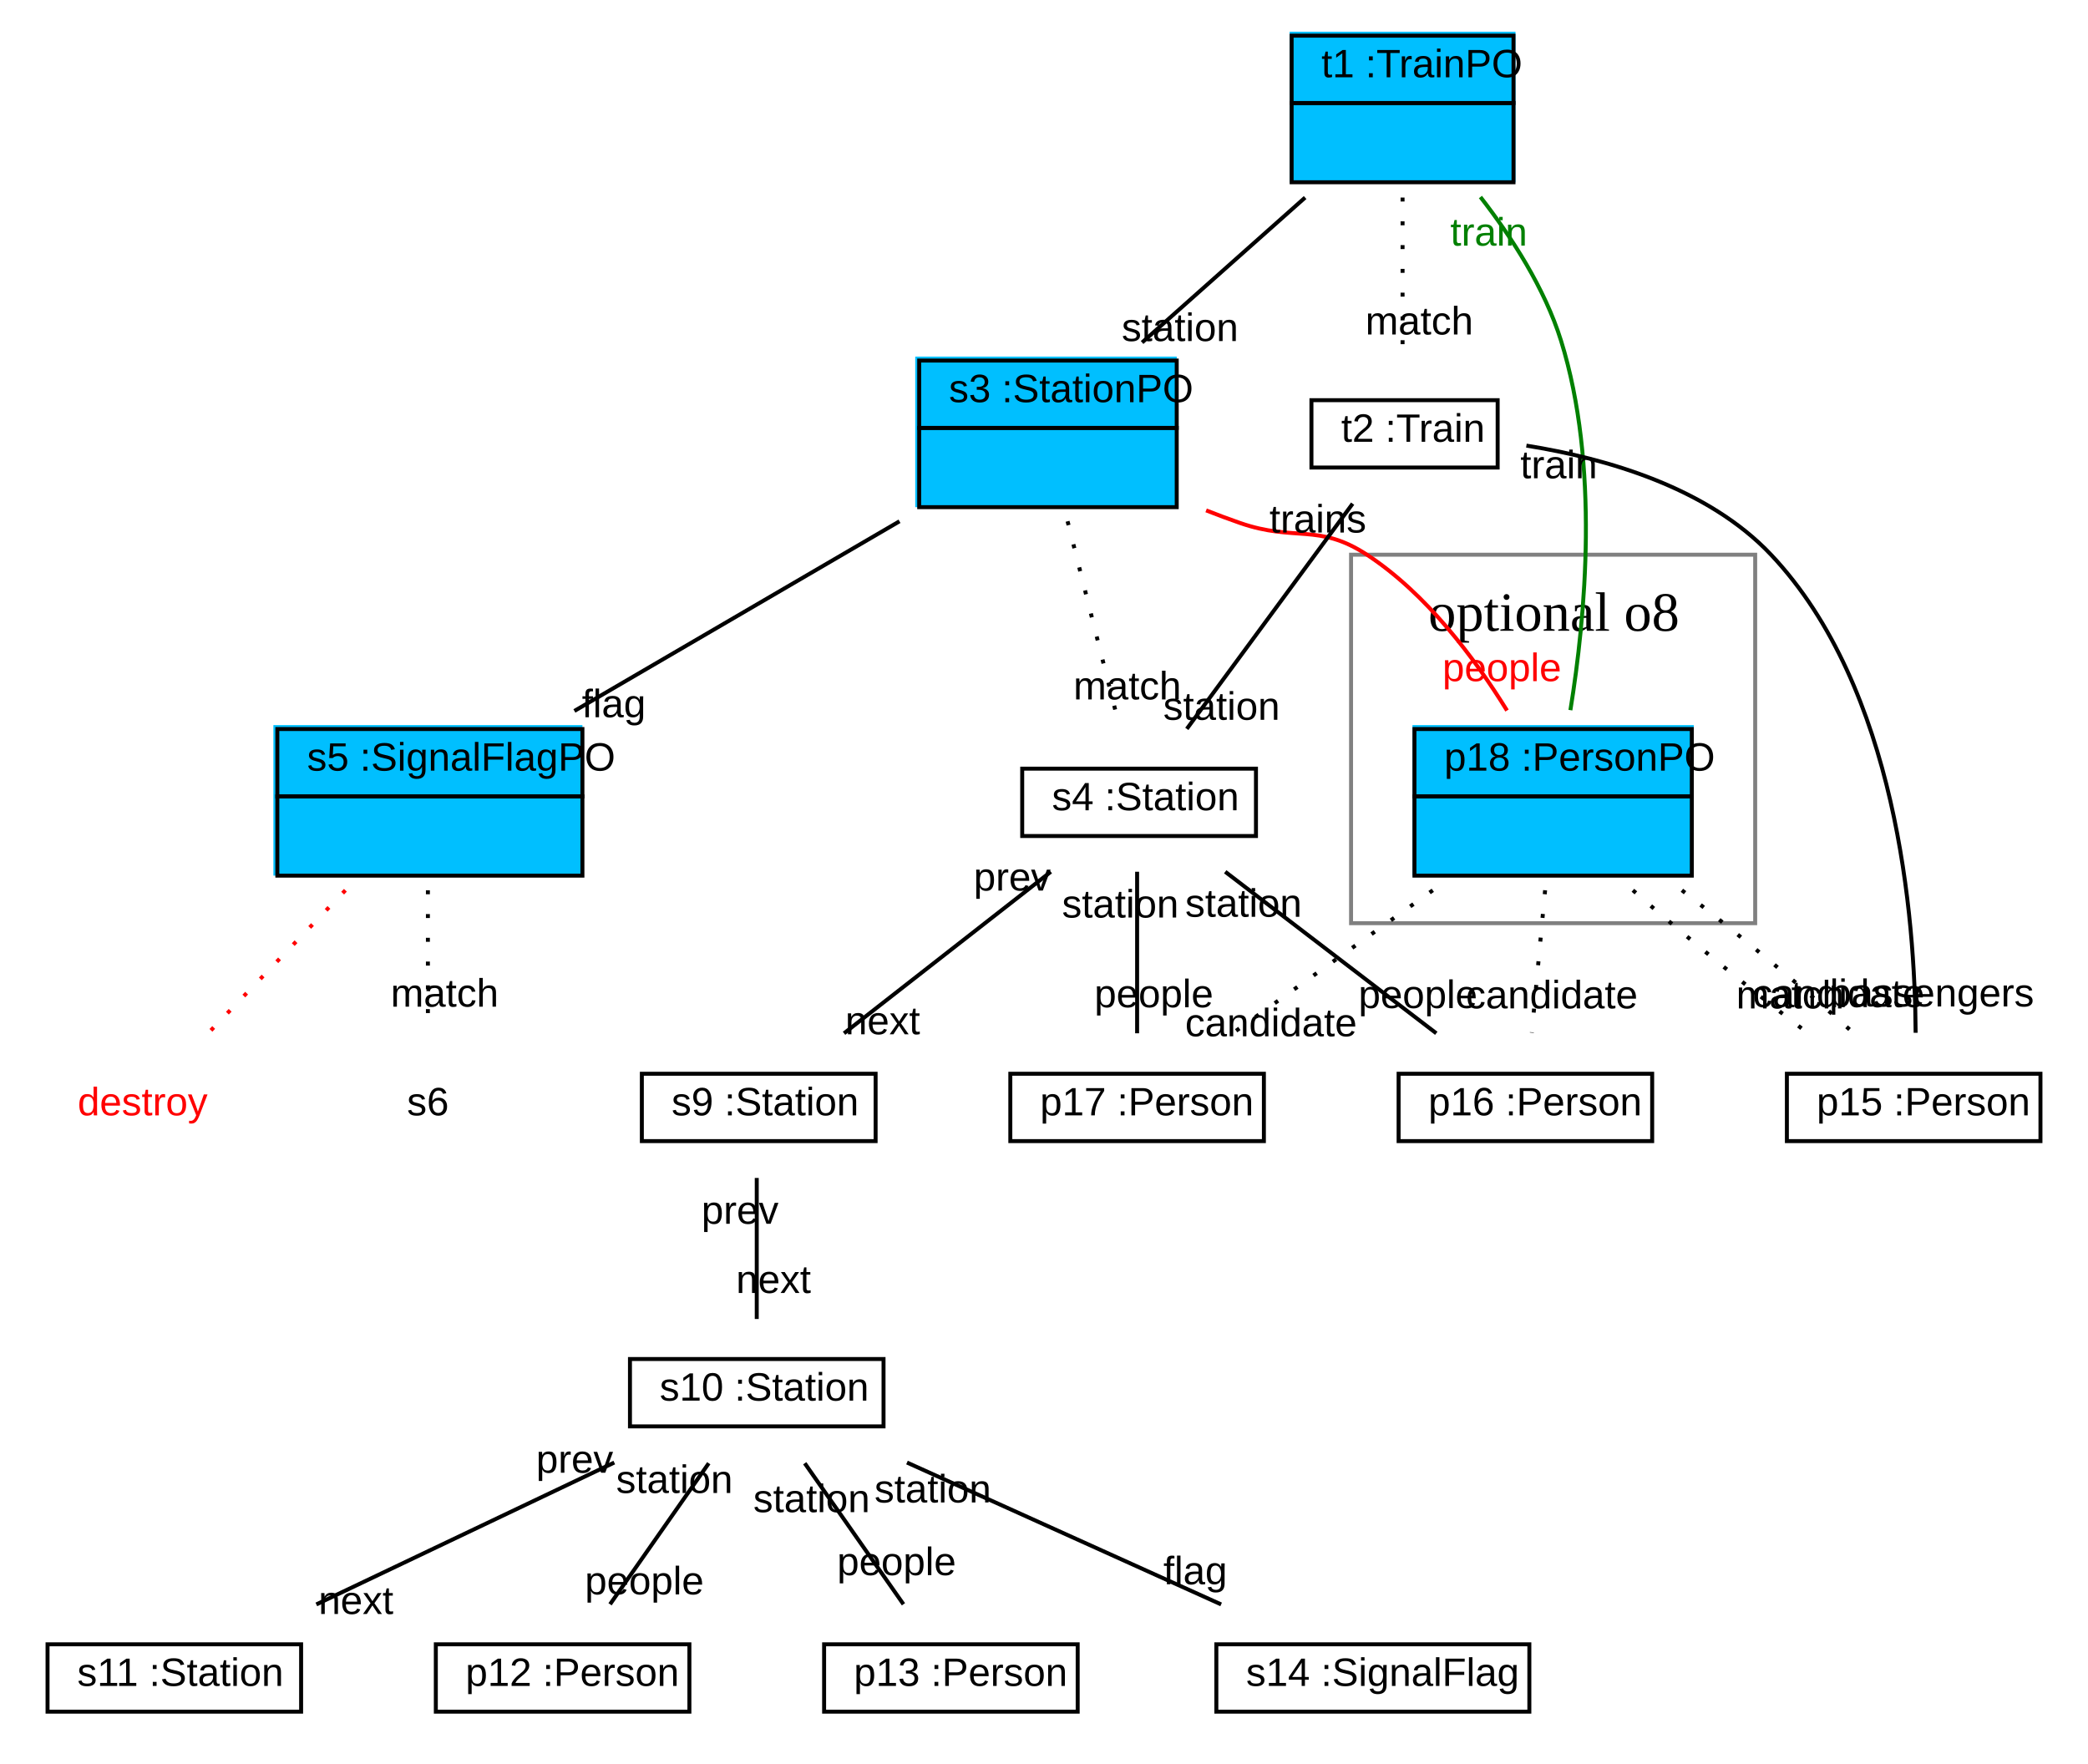
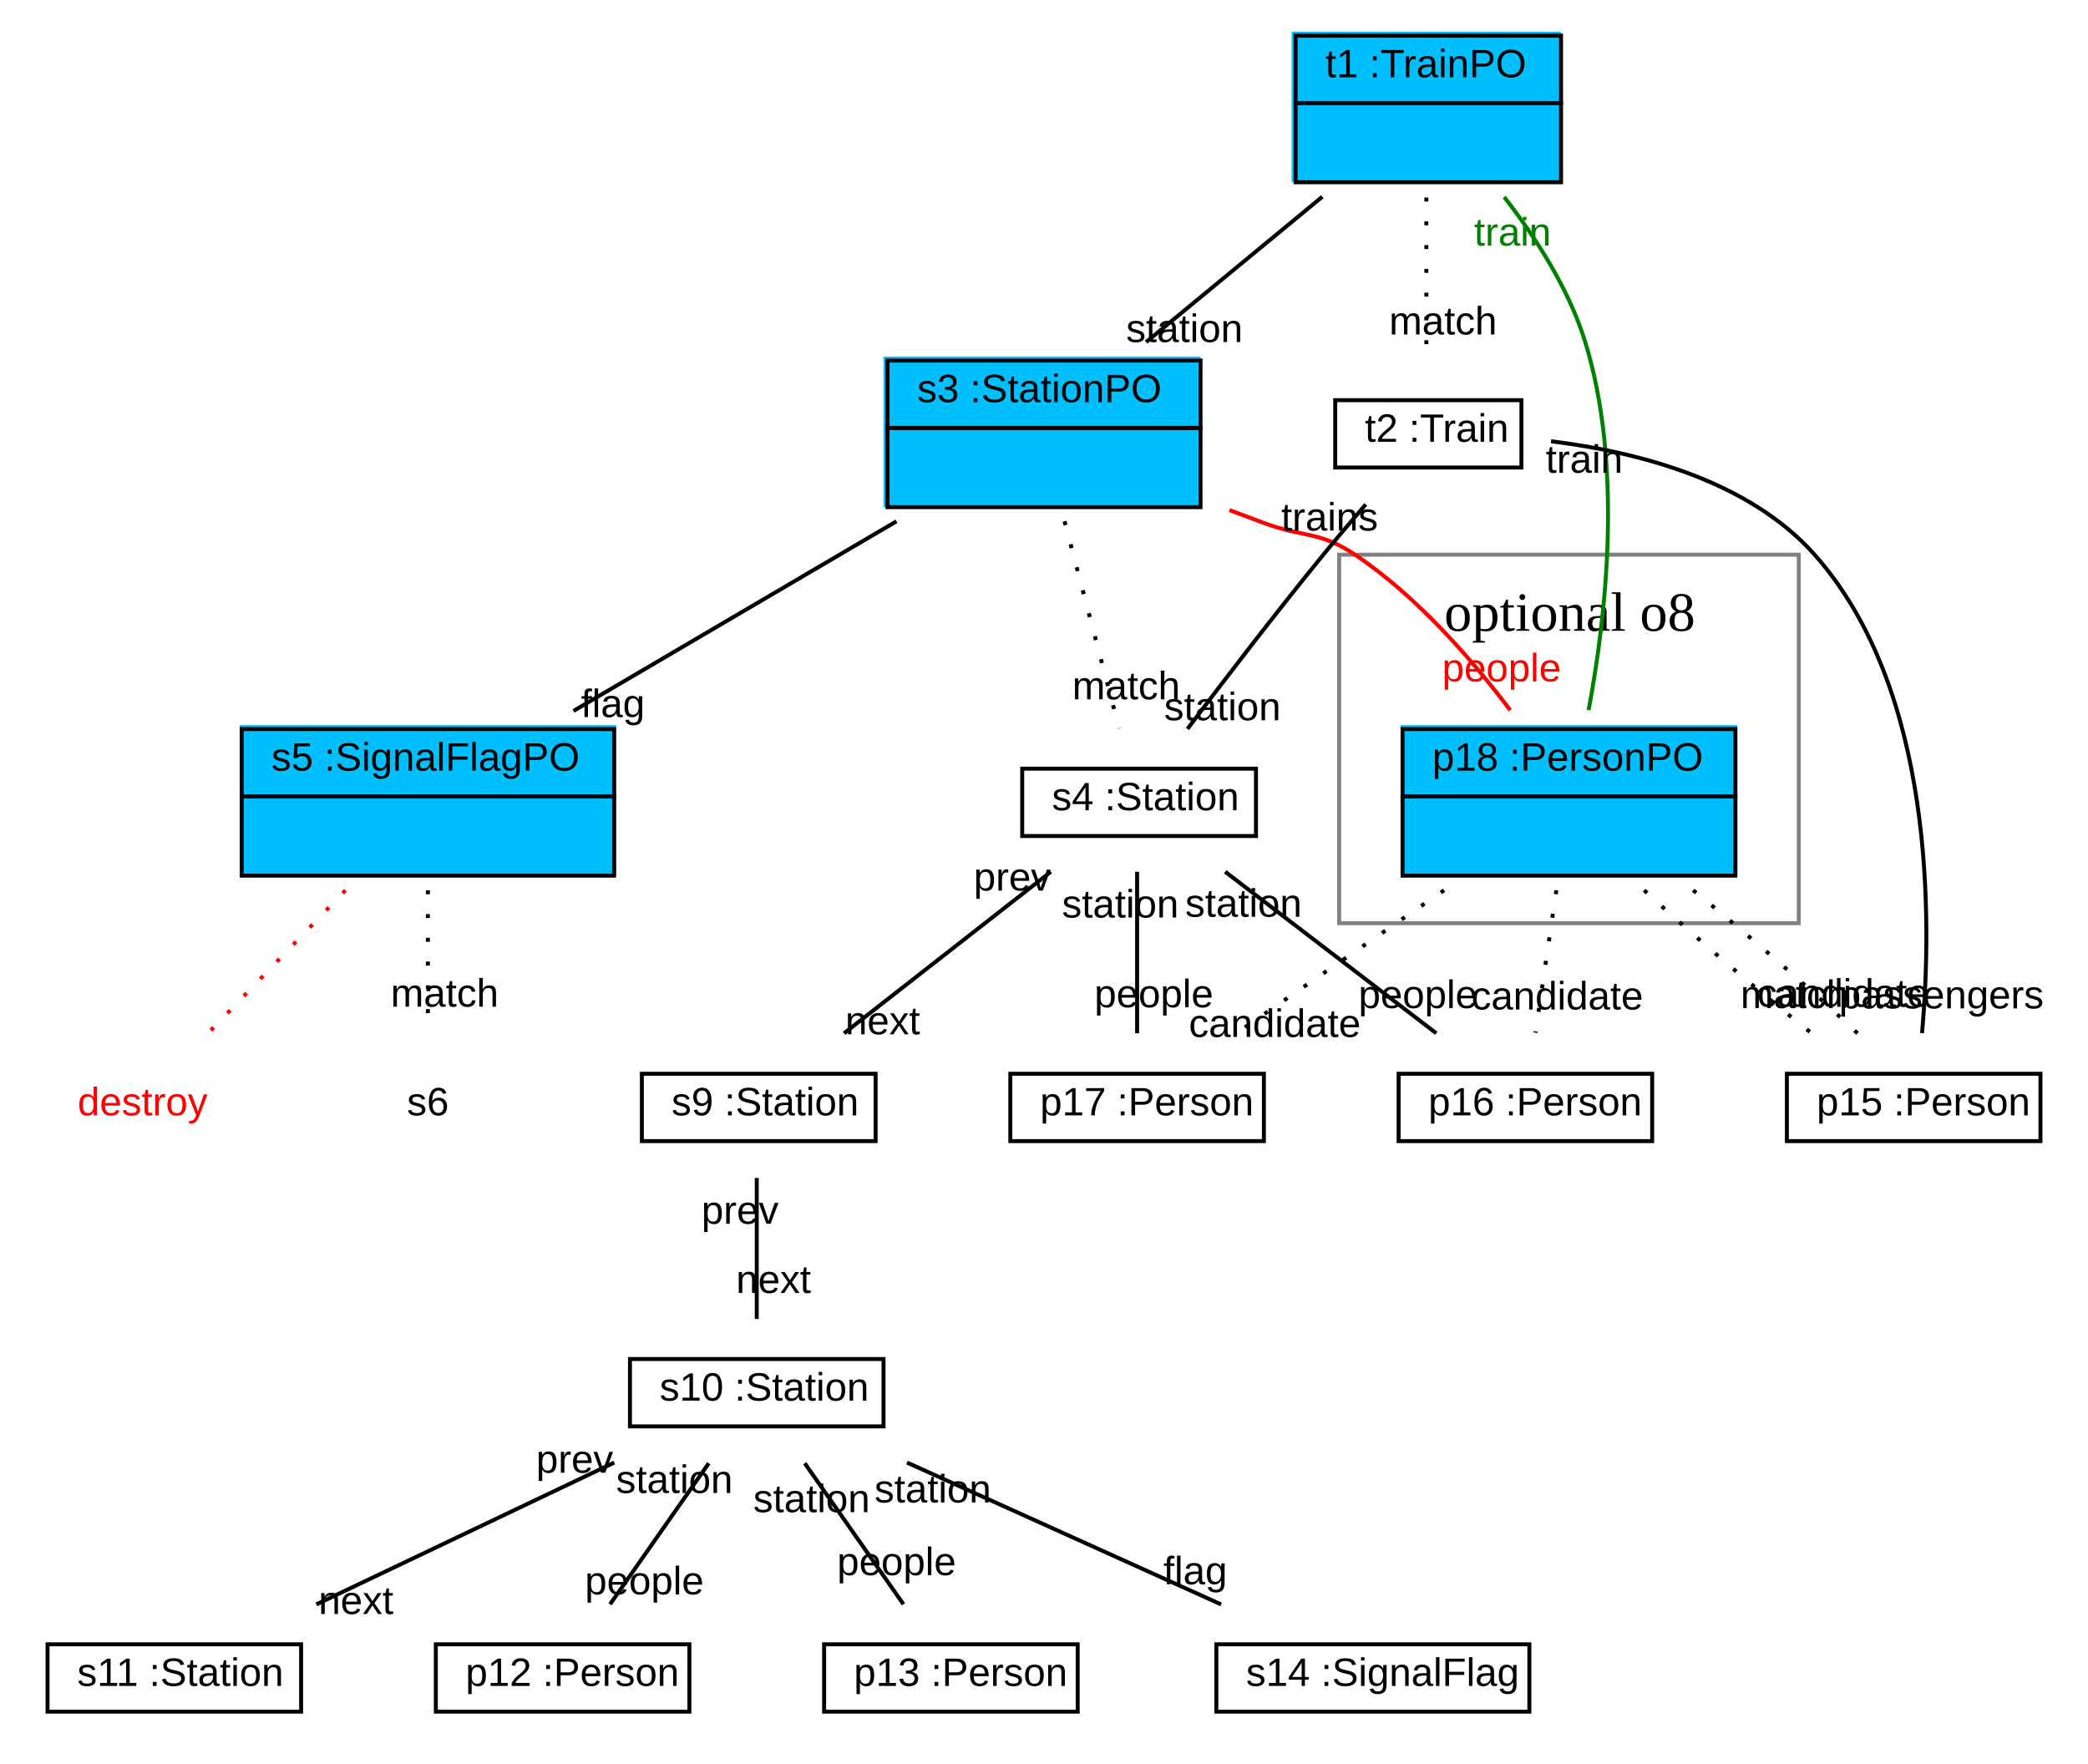
<svg xmlns="http://www.w3.org/2000/svg" xmlns:xlink="http://www.w3.org/1999/xlink" width="527pt" height="445pt" viewBox="0.00 0.00 527.00 445.00">
  <g id="graph1" class="graph" transform="scale(1 1) rotate(0) translate(4 441)">
    <polygon fill="white" stroke="white" points="-4,5 -4,-441 524,-441 524,5 -4,5" />
    <g id="graph2" class="cluster">
-       <polygon fill="none" stroke="grey" points="337,-208 337,-301 439,-301 439,-208 337,-208" />
-       <text text-anchor="start" x="356.5" y="-281.8" font-family="Times New Roman,serif" font-size="14.00">optional o8</text>
+       <polygon fill="none" stroke="grey" points="334,-208 334,-301 450,-301 450,-208 334,-208" />
+       <text text-anchor="start" x="360.5" y="-281.8" font-family="Times New Roman,serif" font-size="14.00">optional o8</text>
    </g>
    <g id="node1" class="node">
-       <polygon fill="deepskyblue" stroke="deepskyblue" points="322,-395.5 322,-432.5 378,-432.5 378,-395.5 322,-395.5" />
-       <polygon fill="none" stroke="black" points="322,-415 322,-432 378,-432 378,-415 322,-415" />
-       <text text-anchor="start" x="325.5" y="-421.5" font-family="Arial" font-size="10.00"> </text>
-       <text text-anchor="start" x="329.5" y="-421.5" font-family="Arial" font-size="10.00"> t1 :TrainPO </text>
-       <polygon fill="none" stroke="black" points="322,-395 322,-415 378,-415 378,-395 322,-395" />
-       <text text-anchor="start" x="346.5" y="-403" font-family="Arial" font-size="10.00">  </text>
+       <polygon fill="deepskyblue" stroke="deepskyblue" points="322.5,-395.5 322.5,-432.5 389.5,-432.5 389.5,-395.5 322.5,-395.5" />
+       <polygon fill="none" stroke="black" points="323,-415 323,-432 390,-432 390,-415 323,-415" />
+       <text text-anchor="start" x="326.5" y="-421.5" font-family="Arial" font-size="10.00"> </text>
+       <text text-anchor="start" x="330.5" y="-421.5" font-family="Arial" font-size="10.00"> t1 :TrainPO </text>
+       <polygon fill="none" stroke="black" points="323,-395 323,-415 390,-415 390,-395 323,-395" />
+       <text text-anchor="start" x="353" y="-403" font-family="Arial" font-size="10.00">  </text>
    </g>
    <g id="node2" class="node">
-       <polygon fill="deepskyblue" stroke="deepskyblue" points="227.5,-313.5 227.5,-350.5 292.5,-350.5 292.5,-313.5 227.5,-313.5" />
-       <polygon fill="none" stroke="black" points="228,-333 228,-350 293,-350 293,-333 228,-333" />
-       <text text-anchor="start" x="231.5" y="-339.5" font-family="Arial" font-size="10.00"> </text>
-       <text text-anchor="start" x="235.5" y="-339.5" font-family="Arial" font-size="10.00"> s3 :StationPO </text>
-       <polygon fill="none" stroke="black" points="228,-313 228,-333 293,-333 293,-313 228,-313" />
-       <text text-anchor="start" x="257" y="-321" font-family="Arial" font-size="10.00">  </text>
+       <polygon fill="deepskyblue" stroke="deepskyblue" points="219.5,-313.5 219.5,-350.5 298.5,-350.5 298.5,-313.5 219.5,-313.5" />
+       <polygon fill="none" stroke="black" points="220,-333 220,-350 299,-350 299,-333 220,-333" />
+       <text text-anchor="start" x="223.5" y="-339.5" font-family="Arial" font-size="10.00"> </text>
+       <text text-anchor="start" x="227.5" y="-339.5" font-family="Arial" font-size="10.00"> s3 :StationPO </text>
+       <polygon fill="none" stroke="black" points="220,-313 220,-333 299,-333 299,-313 220,-313" />
+       <text text-anchor="start" x="256" y="-321" font-family="Arial" font-size="10.00">  </text>
    </g>
    <g id="edge19" class="edge">
-       <path fill="none" stroke="black" d="M325.407,-391.14C312.604,-379.759 297.005,-365.893 284.252,-354.557" />
-       <text text-anchor="middle" x="293.833" y="-354.919" font-family="Arial" font-size="10.00">station</text>
+       <path fill="none" stroke="black" d="M329.75,-391.351C315.948,-379.967 299.076,-366.052 285.271,-354.666" />
+       <text text-anchor="middle" x="294.951" y="-354.673" font-family="Arial" font-size="10.00">station</text>
    </g>
    <g id="node7" class="node">
      <a xlink:href="../../SDMLib/src/org/sdmlib/examples/patternrewriteops/model/Train.java" xlink:title="&lt;TABLE&gt;">
-         <polygon fill="none" stroke="black" points="327,-323 327,-340 374,-340 374,-323 327,-323" />
-         <text text-anchor="start" x="330.5" y="-329.5" font-family="Arial" font-size="10.00"> </text>
-         <text text-anchor="start" x="334.5" y="-329.5" font-family="Arial" font-size="10.00">t2 :Train</text>
+         <polygon fill="none" stroke="black" points="333,-323 333,-340 380,-340 380,-323 333,-323" />
+         <text text-anchor="start" x="336.5" y="-329.5" font-family="Arial" font-size="10.00"> </text>
+         <text text-anchor="start" x="340.5" y="-329.5" font-family="Arial" font-size="10.00">t2 :Train</text>
      </a>
    </g>
    <g id="edge3" class="edge">
-       <path fill="none" stroke="black" stroke-dasharray="1,5" d="M350,-391.14C350,-378.186 350,-362.013 350,-350.015" />
-       <text text-anchor="middle" x="354.226" y="-356.578" font-family="Arial" font-size="10.00">match</text>
+       <path fill="none" stroke="black" stroke-dasharray="1,5" d="M356,-391.14C356,-378.186 356,-362.013 356,-350.015" />
+       <text text-anchor="middle" x="360.226" y="-356.578" font-family="Arial" font-size="10.00">match</text>
    </g>
    <g id="node3" class="node">
-       <polygon fill="deepskyblue" stroke="deepskyblue" points="65.5,-220.5 65.5,-257.5 142.5,-257.5 142.5,-220.5 65.5,-220.5" />
-       <polygon fill="none" stroke="black" points="66,-240 66,-257 143,-257 143,-240 66,-240" />
-       <text text-anchor="start" x="69.5" y="-246.5" font-family="Arial" font-size="10.00"> </text>
-       <text text-anchor="start" x="73.5" y="-246.5" font-family="Arial" font-size="10.00"> s5 :SignalFlagPO </text>
-       <polygon fill="none" stroke="black" points="66,-220 66,-240 143,-240 143,-220 66,-220" />
-       <text text-anchor="start" x="101" y="-228" font-family="Arial" font-size="10.00">  </text>
+       <polygon fill="deepskyblue" stroke="deepskyblue" points="57,-220.5 57,-257.5 151,-257.5 151,-220.5 57,-220.5" />
+       <polygon fill="none" stroke="black" points="57,-240 57,-257 151,-257 151,-240 57,-240" />
+       <text text-anchor="start" x="60.5" y="-246.5" font-family="Arial" font-size="10.00"> </text>
+       <text text-anchor="start" x="64.5" y="-246.5" font-family="Arial" font-size="10.00"> s5 :SignalFlagPO </text>
+       <polygon fill="none" stroke="black" points="57,-220 57,-240 151,-240 151,-220 57,-220" />
+       <text text-anchor="start" x="100.5" y="-228" font-family="Arial" font-size="10.00">  </text>
    </g>
    <g id="edge21" class="edge">
-       <path fill="none" stroke="black" d="M223.03,-309.434C198.253,-294.981 165.753,-276.023 140.974,-261.568" />
-       <text text-anchor="middle" x="150.932" y="-259.985" font-family="Arial" font-size="10.00">flag</text>
+       <path fill="none" stroke="black" d="M222.267,-309.434C197.648,-294.981 165.357,-276.023 140.737,-261.568" />
+       <text text-anchor="middle" x="150.693" y="-260.012" font-family="Arial" font-size="10.00">flag</text>
    </g>
    <g id="node6" class="node">
-       <polygon fill="deepskyblue" stroke="deepskyblue" points="353,-220.5 353,-257.5 423,-257.5 423,-220.5 353,-220.5" />
-       <polygon fill="none" stroke="black" points="353,-240 353,-257 423,-257 423,-240 353,-240" />
-       <text text-anchor="start" x="356.5" y="-246.5" font-family="Arial" font-size="10.00"> </text>
-       <text text-anchor="start" x="360.5" y="-246.5" font-family="Arial" font-size="10.00"> p18 :PersonPO </text>
-       <polygon fill="none" stroke="black" points="353,-220 353,-240 423,-240 423,-220 353,-220" />
-       <text text-anchor="start" x="384.5" y="-228" font-family="Arial" font-size="10.00">  </text>
+       <polygon fill="deepskyblue" stroke="deepskyblue" points="350,-220.5 350,-257.5 434,-257.5 434,-220.5 350,-220.5" />
+       <polygon fill="none" stroke="black" points="350,-240 350,-257 434,-257 434,-240 350,-240" />
+       <text text-anchor="start" x="353.5" y="-246.5" font-family="Arial" font-size="10.00"> </text>
+       <text text-anchor="start" x="357.5" y="-246.5" font-family="Arial" font-size="10.00"> p18 :PersonPO </text>
+       <polygon fill="none" stroke="black" points="350,-220 350,-240 434,-240 434,-220 350,-220" />
+       <text text-anchor="start" x="388.5" y="-228" font-family="Arial" font-size="10.00">  </text>
    </g>
    <g id="edge23" class="edge">
-       <path fill="none" stroke="red" d="M300.418,-312.189C303.3,-311.053 306.18,-309.977 309,-309 322.852,-304.201 328.735,-309.03 341,-301 355.988,-291.188 368.163,-274.934 376.363,-261.672" />
-       <text text-anchor="middle" x="375.072" y="-269.088" font-family="Arial" font-size="10.00" fill="red">people</text>
+       <path fill="none" stroke="red" d="M306.306,-312.264C309.243,-311.147 312.159,-310.052 315,-309 325.15,-305.243 329.01,-307.026 338,-301 353.509,-290.606 367.381,-274.713 377.181,-261.755" />
+       <text text-anchor="middle" x="374.992" y="-269.012" font-family="Arial" font-size="10.00" fill="red">people</text>
    </g>
    <g id="node8" class="node">
      <a xlink:href="../../SDMLib/src/org/sdmlib/examples/patternrewriteops/model/Station.java" xlink:title="&lt;TABLE&gt;">
        <polygon fill="none" stroke="black" points="254,-230 254,-247 313,-247 313,-230 254,-230" />
        <text text-anchor="start" x="257.5" y="-236.5" font-family="Arial" font-size="10.00"> </text>
        <text text-anchor="start" x="261.5" y="-236.5" font-family="Arial" font-size="10.00">s4 :Station</text>
      </a>
    </g>
    <g id="edge5" class="edge">
-       <path fill="none" stroke="black" stroke-dasharray="1,5" d="M265.451,-309.434C269.489,-293.456 274.919,-271.974 278.664,-257.156" />
-       <text text-anchor="middle" x="280.54" y="-264.479" font-family="Arial" font-size="10.00">match</text>
+       <path fill="none" stroke="black" stroke-dasharray="1,5" d="M264.688,-309.434C268.902,-293.456 274.567,-271.974 278.475,-257.156" />
+       <text text-anchor="middle" x="280.25" y="-264.498" font-family="Arial" font-size="10.00">match</text>
    </g>
    <g id="node4" class="node">
      <text text-anchor="middle" x="32" y="-159.5" font-family="Arial" font-size="10.00" fill="red">destroy</text>
    </g>
    <g id="edge9" class="edge">
      <path fill="none" stroke="red" stroke-dasharray="1,5" d="M83.175,-216.307C72.21,-204.886 58.947,-191.07 48.671,-180.366" />
    </g>
    <g id="node21" class="node">
      <text text-anchor="middle" x="104" y="-159.5" font-family="Arial" font-size="10.00">s6</text>
    </g>
    <g id="edge7" class="edge">
      <path fill="none" stroke="black" stroke-dasharray="1,5" d="M104,-216.307C104,-204.886 104,-191.07 104,-180.366" />
      <text text-anchor="middle" x="108.226" y="-186.929" font-family="Arial" font-size="10.00">match</text>
    </g>
    <g id="edge25" class="edge">
-       <path fill="none" stroke="green" d="M392.362,-261.767C396.177,-285.331 399.736,-323.733 390,-355 385.891,-368.197 377.615,-381.044 369.653,-391.279" />
-       <text text-anchor="middle" x="371.776" y="-379.007" font-family="Arial" font-size="10.00" fill="green">train</text>
+       <path fill="none" stroke="green" d="M396.953,-261.762C401.36,-285.32 405.741,-323.719 396,-355 391.891,-368.197 383.615,-381.044 375.653,-391.279" />
+       <text text-anchor="middle" x="377.776" y="-379.007" font-family="Arial" font-size="10.00" fill="green">train</text>
    </g>
    <g id="node15" class="node">
      <a xlink:href="../../SDMLib/src/org/sdmlib/examples/patternrewriteops/model/Person.java" xlink:title="&lt;TABLE&gt;">
        <polygon fill="none" stroke="black" points="349,-153 349,-170 413,-170 413,-153 349,-153" />
        <text text-anchor="start" x="352.5" y="-159.5" font-family="Arial" font-size="10.00"> </text>
        <text text-anchor="start" x="356.5" y="-159.5" font-family="Arial" font-size="10.00">p16 :Person</text>
      </a>
    </g>
    <g id="edge15" class="edge">
-       <path fill="none" stroke="black" stroke-dasharray="1,5" d="M385.975,-216.307C384.909,-204.886 383.62,-191.07 382.621,-180.366" />
-       <text text-anchor="middle" x="387.671" y="-186.497" font-family="Arial" font-size="10.00">candidate</text>
+       <path fill="none" stroke="black" stroke-dasharray="1,5" d="M388.818,-216.307C387.143,-204.886 385.117,-191.07 383.547,-180.366" />
+       <text text-anchor="middle" x="389.044" y="-186.219" font-family="Arial" font-size="10.00">candidate</text>
    </g>
    <g id="node16" class="node">
      <a xlink:href="../../SDMLib/src/org/sdmlib/examples/patternrewriteops/model/Person.java" xlink:title="&lt;TABLE&gt;">
        <polygon fill="none" stroke="black" points="251,-153 251,-170 315,-170 315,-153 251,-153" />
        <text text-anchor="start" x="254.5" y="-159.5" font-family="Arial" font-size="10.00"> </text>
        <text text-anchor="start" x="258.5" y="-159.5" font-family="Arial" font-size="10.00">p17 :Person</text>
      </a>
    </g>
    <g id="edge17" class="edge">
-       <path fill="none" stroke="black" stroke-dasharray="1,5" d="M357.63,-216.307C341.519,-204.799 322.005,-190.86 306.972,-180.123" />
-       <text text-anchor="middle" x="316.803" y="-179.452" font-family="Arial" font-size="10.00">candidate</text>
+       <path fill="none" stroke="black" stroke-dasharray="1,5" d="M360.473,-216.307C343.748,-204.799 323.49,-190.86 307.885,-180.123" />
+       <text text-anchor="middle" x="317.747" y="-179.279" font-family="Arial" font-size="10.00">candidate</text>
    </g>
    <g id="node17" class="node">
      <a xlink:href="../../SDMLib/src/org/sdmlib/examples/patternrewriteops/model/Person.java" xlink:title="&lt;TABLE&gt;">
        <polygon fill="none" stroke="black" points="447,-153 447,-170 511,-170 511,-153 447,-153" />
        <text text-anchor="start" x="450.5" y="-159.5" font-family="Arial" font-size="10.00"> </text>
        <text text-anchor="start" x="454.5" y="-159.5" font-family="Arial" font-size="10.00">p15 :Person</text>
      </a>
    </g>
    <g id="edge11" class="edge">
-       <path fill="none" stroke="black" stroke-dasharray="1,5" d="M408.135,-216.307C421.227,-204.799 438.277,-190.86 452.452,-180.123" />
-       <text text-anchor="middle" x="447.819" y="-186.485" font-family="Arial" font-size="10.00">match</text>
+       <path fill="none" stroke="black" stroke-dasharray="1,5" d="M410.978,-216.307C423.456,-204.799 439.763,-190.86 453.366,-180.123" />
+       <text text-anchor="middle" x="448.912" y="-186.576" font-family="Arial" font-size="10.00">match</text>
    </g>
    <g id="edge13" class="edge">
-       <path fill="none" stroke="black" stroke-dasharray="1,5" d="M420.507,-216.307C435.341,-204.799 452.115,-190.86 463.996,-180.123" />
-       <text text-anchor="middle" x="460.056" y="-186.814" font-family="Arial" font-size="10.00">candidate</text>
+       <path fill="none" stroke="black" stroke-dasharray="1,5" d="M423.35,-216.307C437.57,-204.799 453.601,-190.86 464.91,-180.123" />
+       <text text-anchor="middle" x="461.194" y="-186.907" font-family="Arial" font-size="10.00">candidate</text>
    </g>
    <g id="edge29" class="edge">
-       <path fill="none" stroke="black" d="M337.398,-313.884C325.419,-297.614 307.506,-273.284 295.546,-257.04" />
-       <text text-anchor="middle" x="304.322" y="-259.332" font-family="Arial" font-size="10.00">station</text>
-       <text text-anchor="middle" x="328.621" y="-306.591" font-family="Arial" font-size="10.00">trains</text>
+       <path fill="none" stroke="black" d="M340.705,-313.695C337.145,-309.573 333.402,-305.162 330,-301 318.07,-286.405 305.023,-269.383 295.71,-257.034" />
+       <text text-anchor="middle" x="304.546" y="-259.215" font-family="Arial" font-size="10.00">station</text>
+       <text text-anchor="middle" x="331.586" y="-307.09" font-family="Arial" font-size="10.00">trains</text>
    </g>
    <g id="edge27" class="edge">
-       <path fill="none" stroke="black" d="M381.257,-328.532C401.527,-325.299 427.039,-317.895 443,-301 474.796,-267.342 479.349,-209.222 479.494,-180.336" />
-       <text text-anchor="middle" x="483.529" y="-186.986" font-family="Arial" font-size="10.00">passengers</text>
-       <text text-anchor="middle" x="389.446" y="-320.292" font-family="Arial" font-size="10.00">train</text>
+       <path fill="none" stroke="black" d="M387.472,-329.631C409.299,-326.95 437.335,-319.754 454,-301 484.244,-266.964 483.643,-209.018 481.122,-180.254" />
+       <text text-anchor="middle" x="485.978" y="-186.496" font-family="Arial" font-size="10.00">passengers</text>
+       <text text-anchor="middle" x="395.857" y="-321.681" font-family="Arial" font-size="10.00">train</text>
    </g>
    <g id="node9" class="node">
      <a xlink:href="../../SDMLib/src/org/sdmlib/examples/patternrewriteops/model/Station.java" xlink:title="&lt;TABLE&gt;">
        <polygon fill="none" stroke="black" points="158,-153 158,-170 217,-170 217,-153 158,-153" />
        <text text-anchor="start" x="161.5" y="-159.5" font-family="Arial" font-size="10.00"> </text>
        <text text-anchor="start" x="165.5" y="-159.5" font-family="Arial" font-size="10.00">s9 :Station</text>
      </a>
    </g>
    <g id="edge31" class="edge">
      <path fill="none" stroke="black" d="M261.216,-220.981C245.616,-208.794 224.686,-192.442 209.03,-180.211" />
      <text text-anchor="middle" x="218.774" y="-179.96" font-family="Arial" font-size="10.00">next</text>
      <text text-anchor="middle" x="251.472" y="-216.232" font-family="Arial" font-size="10.00">prev</text>
    </g>
    <g id="edge33" class="edge">
      <path fill="none" stroke="black" d="M305.238,-220.981C321.163,-208.794 342.529,-192.442 358.511,-180.211" />
      <text text-anchor="middle" x="353.882" y="-186.575" font-family="Arial" font-size="10.00">people</text>
      <text text-anchor="middle" x="309.866" y="-209.617" font-family="Arial" font-size="10.00">station</text>
    </g>
    <g id="edge35" class="edge">
      <path fill="none" stroke="black" d="M283,-220.981C283,-208.794 283,-192.442 283,-180.211" />
      <text text-anchor="middle" x="287.226" y="-186.774" font-family="Arial" font-size="10.00">people</text>
      <text text-anchor="middle" x="278.774" y="-209.418" font-family="Arial" font-size="10.00">station</text>
    </g>
    <g id="node10" class="node">
      <a xlink:href="../../SDMLib/src/org/sdmlib/examples/patternrewriteops/model/Station.java" xlink:title="&lt;TABLE&gt;">
        <polygon fill="none" stroke="black" points="155,-81 155,-98 219,-98 219,-81 155,-81" />
        <text text-anchor="start" x="158.5" y="-87.5" font-family="Arial" font-size="10.00"> </text>
        <text text-anchor="start" x="162.5" y="-87.5" font-family="Arial" font-size="10.00">s10 :Station</text>
      </a>
    </g>
    <g id="edge37" class="edge">
      <path fill="none" stroke="black" d="M187,-143.697C187,-132.846 187,-118.917 187,-108.104" />
      <text text-anchor="middle" x="191.226" y="-114.667" font-family="Arial" font-size="10.00">next</text>
      <text text-anchor="middle" x="182.774" y="-132.134" font-family="Arial" font-size="10.00">prev</text>
    </g>
    <g id="node11" class="node">
      <a xlink:href="../../SDMLib/src/org/sdmlib/examples/patternrewriteops/model/Station.java" xlink:title="&lt;TABLE&gt;">
        <polygon fill="none" stroke="black" points="8,-9 8,-26 72,-26 72,-9 8,-9" />
        <text text-anchor="start" x="11.5" y="-15.5" font-family="Arial" font-size="10.00"> </text>
        <text text-anchor="start" x="15.5" y="-15.5" font-family="Arial" font-size="10.00">s11 :Station</text>
      </a>
    </g>
-     <g id="edge41" class="edge">
+     <g id="edge39" class="edge">
      <path fill="none" stroke="black" d="M151.04,-71.876C128.175,-60.988 98.685,-46.945 75.844,-36.068" />
      <text text-anchor="middle" x="85.843" y="-33.649" font-family="Arial" font-size="10.00">next</text>
      <text text-anchor="middle" x="141.04" y="-69.295" font-family="Arial" font-size="10.00">prev</text>
    </g>
    <g id="node12" class="node">
      <a xlink:href="../../SDMLib/src/org/sdmlib/examples/patternrewriteops/model/Person.java" xlink:title="&lt;TABLE&gt;">
        <polygon fill="none" stroke="black" points="106,-9 106,-26 170,-26 170,-9 106,-9" />
        <text text-anchor="start" x="109.5" y="-15.5" font-family="Arial" font-size="10.00"> </text>
        <text text-anchor="start" x="113.5" y="-15.5" font-family="Arial" font-size="10.00">p12 :Person</text>
      </a>
    </g>
    <g id="edge43" class="edge">
      <path fill="none" stroke="black" d="M174.888,-71.697C167.292,-60.846 157.542,-46.917 149.973,-36.104" />
      <text text-anchor="middle" x="158.633" y="-38.605" font-family="Arial" font-size="10.00">people</text>
      <text text-anchor="middle" x="166.228" y="-64.195" font-family="Arial" font-size="10.00">station</text>
    </g>
    <g id="node13" class="node">
      <a xlink:href="../../SDMLib/src/org/sdmlib/examples/patternrewriteops/model/Person.java" xlink:title="&lt;TABLE&gt;">
        <polygon fill="none" stroke="black" points="204,-9 204,-26 268,-26 268,-9 204,-9" />
        <text text-anchor="start" x="207.5" y="-15.5" font-family="Arial" font-size="10.00"> </text>
        <text text-anchor="start" x="211.5" y="-15.5" font-family="Arial" font-size="10.00">p13 :Person</text>
      </a>
    </g>
    <g id="edge45" class="edge">
      <path fill="none" stroke="black" d="M199.112,-71.697C206.708,-60.846 216.458,-46.917 224.027,-36.104" />
      <text text-anchor="middle" x="222.292" y="-43.453" font-family="Arial" font-size="10.00">people</text>
      <text text-anchor="middle" x="200.847" y="-59.348" font-family="Arial" font-size="10.00">station</text>
    </g>
    <g id="node14" class="node">
      <a xlink:href="../../SDMLib/src/org/sdmlib/examples/patternrewriteops/model/SignalFlag.java" xlink:title="&lt;TABLE&gt;">
        <polygon fill="none" stroke="black" points="303,-9 303,-26 382,-26 382,-9 303,-9" />
        <text text-anchor="start" x="306.5" y="-15.5" font-family="Arial" font-size="10.00"> </text>
        <text text-anchor="start" x="310.5" y="-15.5" font-family="Arial" font-size="10.00">s14 :SignalFlag</text>
      </a>
    </g>
-     <g id="edge39" class="edge">
+     <g id="edge41" class="edge">
      <path fill="none" stroke="black" d="M224.917,-71.876C249.026,-60.988 280.121,-46.945 304.206,-36.068" />
      <text text-anchor="middle" x="297.685" y="-41.15" font-family="Arial" font-size="10.00">flag</text>
      <text text-anchor="middle" x="231.438" y="-61.794" font-family="Arial" font-size="10.00">station</text>
    </g>
  </g>
</svg>
